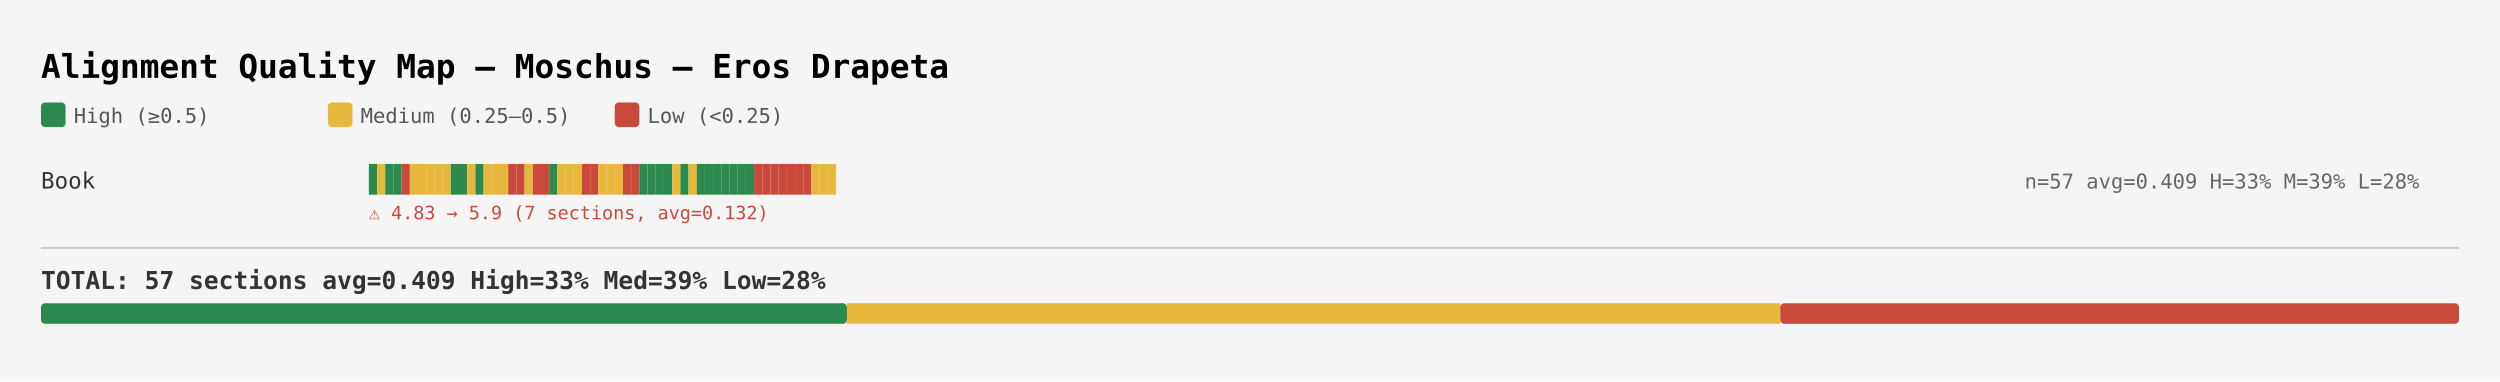
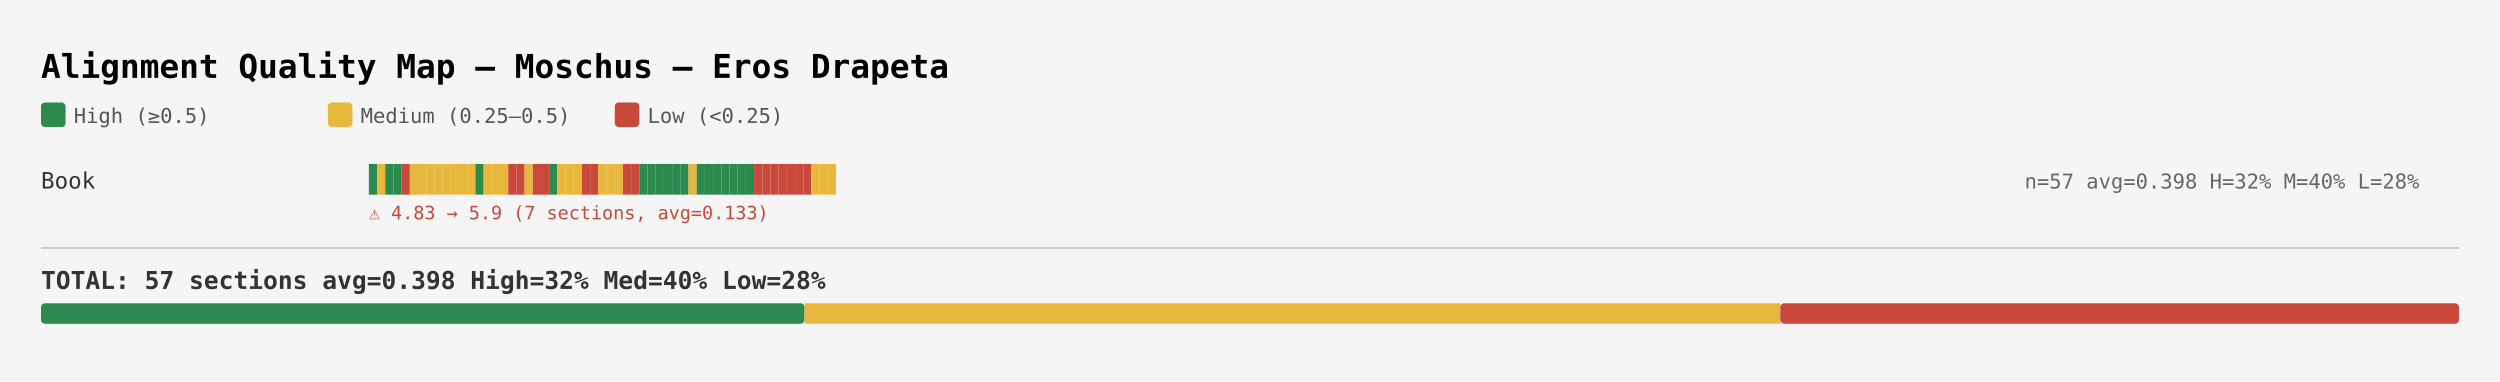
<svg xmlns="http://www.w3.org/2000/svg" width="1220" height="186" viewBox="0 0 1220 186">
  <rect width="1220" height="186" fill="#f5f5f5" />
  <style>
  text { font-family: "SF Mono", "Menlo", "Monaco", monospace; }
  .title { font-size: 16px; font-weight: bold; }
  .subtitle { font-size: 11px; fill: #888; }
  .label { font-size: 11px; fill: #333; }
  .stats { font-size: 10px; fill: #666; }
  .warn { font-size: 9px; fill: #c9493b; }
  .total { font-size: 12px; font-weight: bold; fill: #333; }
  .legend-text { font-size: 10px; fill: #555; }
</style>
  <text x="20" y="38" class="title">Alignment Quality Map — Moschus — Eros Drapeta</text>
  <rect x="20" y="50" width="12" height="12" fill="#2d8a4e" rx="2" />
  <text x="36" y="60" class="legend-text">High (≥0.5)</text>
  <rect x="160" y="50" width="12" height="12" fill="#e8b83d" rx="2" />
  <text x="176" y="60" class="legend-text">Medium (0.25–0.5)</text>
  <rect x="300" y="50" width="12" height="12" fill="#c9493b" rx="2" />
  <text x="316" y="60" class="legend-text">Low (&lt;0.25)</text>
  <text x="20" y="92" class="label">Book </text>
-   <text x="988" y="92" class="stats">n=57  avg=0.409  H=33%  M=39%  L=28%</text>
+   <text x="988" y="92" class="stats">n=57  avg=0.398  H=32%  M=40%  L=28%</text>
  <a href="tlg0035.tlg001.perseus-eng80.html#s1-1">
    <rect x="180" y="80" width="4" height="15" fill="#2d8a4e" />
  </a>
  <a href="tlg0035.tlg001.perseus-eng80.html#s1-9">
    <rect x="184" y="80" width="4" height="15" fill="#e8b83d" />
  </a>
  <a href="tlg0035.tlg001.perseus-eng80.html#s1-18">
    <rect x="188" y="80" width="4" height="15" fill="#2d8a4e" />
  </a>
  <a href="tlg0035.tlg001.perseus-eng80.html#s1-26">
    <rect x="192" y="80" width="4" height="15" fill="#2d8a4e" />
  </a>
  <a href="tlg0035.tlg001.perseus-eng80.html#s2-1">
    <rect x="196" y="80" width="4" height="15" fill="#c9493b" />
  </a>
  <a href="tlg0035.tlg001.perseus-eng80.html#s2-10">
    <rect x="200" y="80" width="4" height="15" fill="#e8b83d" />
  </a>
  <a href="tlg0035.tlg001.perseus-eng80.html#s2-18">
    <rect x="204" y="80" width="4" height="15" fill="#e8b83d" />
  </a>
  <a href="tlg0035.tlg001.perseus-eng80.html#s2-27">
    <rect x="208" y="80" width="4" height="15" fill="#e8b83d" />
  </a>
  <a href="tlg0035.tlg001.perseus-eng80.html#s2-37">
    <rect x="212" y="80" width="4" height="15" fill="#e8b83d" />
  </a>
  <a href="tlg0035.tlg001.perseus-eng80.html#s2-46">
    <rect x="216" y="80" width="4" height="15" fill="#e8b83d" />
  </a>
  <a href="tlg0035.tlg001.perseus-eng80.html#s2-55">
-     <rect x="220" y="80" width="4" height="15" fill="#2d8a4e" />
+     <rect x="220" y="80" width="4" height="15" fill="#e8b83d" />
  </a>
  <a href="tlg0035.tlg001.perseus-eng80.html#s2-63">
-     <rect x="224" y="80" width="4" height="15" fill="#2d8a4e" />
+     <rect x="224" y="80" width="4" height="15" fill="#e8b83d" />
  </a>
  <a href="tlg0035.tlg001.perseus-eng80.html#s2-72">
    <rect x="228" y="80" width="4" height="15" fill="#e8b83d" />
  </a>
  <a href="tlg0035.tlg001.perseus-eng80.html#s2-84">
    <rect x="232" y="80" width="4" height="15" fill="#2d8a4e" />
  </a>
  <a href="tlg0035.tlg001.perseus-eng80.html#s2-93">
    <rect x="236" y="80" width="4" height="15" fill="#e8b83d" />
  </a>
  <a href="tlg0035.tlg001.perseus-eng80.html#s2-101">
    <rect x="240" y="80" width="4" height="15" fill="#e8b83d" />
  </a>
  <a href="tlg0035.tlg001.perseus-eng80.html#s2-111">
    <rect x="244" y="80" width="4" height="15" fill="#e8b83d" />
  </a>
  <a href="tlg0035.tlg001.perseus-eng80.html#s2-120">
    <rect x="248" y="80" width="4" height="15" fill="#c9493b" />
  </a>
  <a href="tlg0035.tlg001.perseus-eng80.html#s2-129">
    <rect x="252" y="80" width="4" height="15" fill="#c9493b" />
  </a>
  <a href="tlg0035.tlg001.perseus-eng80.html#s2-139">
    <rect x="256" y="80" width="4" height="15" fill="#e8b83d" />
  </a>
  <a href="tlg0035.tlg001.perseus-eng80.html#s2-149">
    <rect x="260" y="80" width="4" height="15" fill="#c9493b" />
  </a>
  <a href="tlg0035.tlg001.perseus-eng80.html#s2-157">
    <rect x="264" y="80" width="4" height="15" fill="#c9493b" />
  </a>
  <a href="tlg0035.tlg001.perseus-eng80.html#s3-1">
    <rect x="268" y="80" width="4" height="15" fill="#2d8a4e" />
  </a>
  <a href="tlg0035.tlg001.perseus-eng80.html#s3-9">
    <rect x="272" y="80" width="4" height="15" fill="#e8b83d" />
  </a>
  <a href="tlg0035.tlg001.perseus-eng80.html#s3-19">
    <rect x="276" y="80" width="4" height="15" fill="#e8b83d" />
  </a>
  <a href="tlg0035.tlg001.perseus-eng80.html#s3-28">
    <rect x="280" y="80" width="4" height="15" fill="#e8b83d" />
  </a>
  <a href="tlg0035.tlg001.perseus-eng80.html#s3-36">
    <rect x="284" y="80" width="4" height="15" fill="#c9493b" />
  </a>
  <a href="tlg0035.tlg001.perseus-eng80.html#s3-45">
    <rect x="288" y="80" width="4" height="15" fill="#c9493b" />
  </a>
  <a href="tlg0035.tlg001.perseus-eng80.html#s3-53">
    <rect x="292" y="80" width="4" height="15" fill="#e8b83d" />
  </a>
  <a href="tlg0035.tlg001.perseus-eng80.html#s3-53">
    <rect x="296" y="80" width="4" height="15" fill="#e8b83d" />
  </a>
  <a href="tlg0035.tlg001.perseus-eng80.html#s3-62">
    <rect x="300" y="80" width="4" height="15" fill="#e8b83d" />
  </a>
  <a href="tlg0035.tlg001.perseus-eng80.html#s3-62">
    <rect x="304" y="80" width="4" height="15" fill="#c9493b" />
  </a>
  <a href="tlg0035.tlg001.perseus-eng80.html#s3-70">
    <rect x="308" y="80" width="4" height="15" fill="#c9493b" />
  </a>
  <a href="tlg0035.tlg001.perseus-eng80.html#s3-78">
    <rect x="312" y="80" width="4" height="15" fill="#2d8a4e" />
  </a>
  <a href="tlg0035.tlg001.perseus-eng80.html#s3-86">
    <rect x="316" y="80" width="4" height="15" fill="#2d8a4e" />
  </a>
  <a href="tlg0035.tlg001.perseus-eng80.html#s3-98">
    <rect x="320" y="80" width="4" height="15" fill="#2d8a4e" />
  </a>
  <a href="tlg0035.tlg001.perseus-eng80.html#s3-107">
    <rect x="324" y="80" width="4" height="15" fill="#2d8a4e" />
  </a>
  <a href="tlg0035.tlg001.perseus-eng80.html#s3-121">
-     <rect x="328" y="80" width="4" height="15" fill="#e8b83d" />
+     <rect x="328" y="80" width="4" height="15" fill="#2d8a4e" />
  </a>
  <a href="tlg0035.tlg001.perseus-eng80.html#s4-1">
    <rect x="332" y="80" width="4" height="15" fill="#2d8a4e" />
  </a>
  <a href="tlg0035.tlg001.perseus-eng80.html#s4-11">
    <rect x="336" y="80" width="4" height="15" fill="#e8b83d" />
  </a>
  <a href="tlg0035.tlg001.perseus-eng80.html#s4-19">
    <rect x="340" y="80" width="4" height="15" fill="#2d8a4e" />
  </a>
  <a href="tlg0035.tlg001.perseus-eng80.html#s4-27">
    <rect x="344" y="80" width="4" height="15" fill="#2d8a4e" />
  </a>
  <a href="tlg0035.tlg001.perseus-eng80.html#s4-36">
    <rect x="348" y="80" width="4" height="15" fill="#2d8a4e" />
  </a>
  <a href="tlg0035.tlg001.perseus-eng80.html#s4-47">
    <rect x="352" y="80" width="4" height="15" fill="#2d8a4e" />
  </a>
  <a href="tlg0035.tlg001.perseus-eng80.html#s4-56">
    <rect x="356" y="80" width="4" height="15" fill="#2d8a4e" />
  </a>
  <a href="tlg0035.tlg001.perseus-eng80.html#s4-65">
    <rect x="360" y="80" width="4" height="15" fill="#2d8a4e" />
  </a>
  <a href="tlg0035.tlg001.perseus-eng80.html#s4-75">
    <rect x="364" y="80" width="4" height="15" fill="#2d8a4e" />
  </a>
  <a href="tlg0035.tlg001.perseus-eng80.html#s4-83">
    <rect x="368" y="80" width="4" height="15" fill="#c9493b" />
  </a>
  <a href="tlg0035.tlg001.perseus-eng80.html#s4-91">
    <rect x="372" y="80" width="4" height="15" fill="#c9493b" />
  </a>
  <a href="tlg0035.tlg001.perseus-eng80.html#s4-99">
    <rect x="376" y="80" width="4" height="15" fill="#c9493b" />
  </a>
  <a href="tlg0035.tlg001.perseus-eng80.html#s4-107">
    <rect x="380" y="80" width="4" height="15" fill="#c9493b" />
  </a>
  <a href="tlg0035.tlg001.perseus-eng80.html#s4-118">
    <rect x="384" y="80" width="4" height="15" fill="#c9493b" />
  </a>
  <a href="tlg0035.tlg001.perseus-eng80.html#s5-1">
    <rect x="388" y="80" width="4" height="15" fill="#c9493b" />
  </a>
  <a href="tlg0035.tlg001.perseus-eng80.html#s5-9">
    <rect x="392" y="80" width="4" height="15" fill="#c9493b" />
  </a>
  <a href="tlg0035.tlg001.perseus-eng80.html#s5-5">
    <rect x="396" y="80" width="4" height="15" fill="#e8b83d" />
  </a>
  <a href="tlg0035.tlg001.perseus-eng80.html#s5-7">
    <rect x="400" y="80" width="4" height="15" fill="#e8b83d" />
  </a>
  <a href="tlg0035.tlg001.perseus-eng80.html#s5-7">
    <rect x="404" y="80" width="4" height="15" fill="#e8b83d" />
  </a>
-   <text x="180" y="107" class="warn">⚠ 4.83 → 5.9  (7 sections, avg=0.132)</text>
+   <text x="180" y="107" class="warn">⚠ 4.83 → 5.9  (7 sections, avg=0.133)</text>
  <line x1="20" y1="121" x2="1200" y2="121" stroke="#ccc" stroke-width="1" />
-   <text x="20" y="141" class="total">TOTAL: 57 sections   avg=0.409   High=33%   Med=39%   Low=28%</text>
-   <rect x="20" y="148" width="393.333" height="10" fill="#2d8a4e" rx="2" />
-   <rect x="413.333" y="148" width="455.439" height="10" fill="#e8b83d" />
+   <text x="20" y="141" class="total">TOTAL: 57 sections   avg=0.398   High=32%   Med=40%   Low=28%</text>
+   <rect x="20" y="148" width="372.632" height="10" fill="#2d8a4e" rx="2" />
+   <rect x="392.632" y="148" width="476.14" height="10" fill="#e8b83d" />
  <rect x="868.772" y="148" width="331.228" height="10" fill="#c9493b" rx="2" />
</svg>
